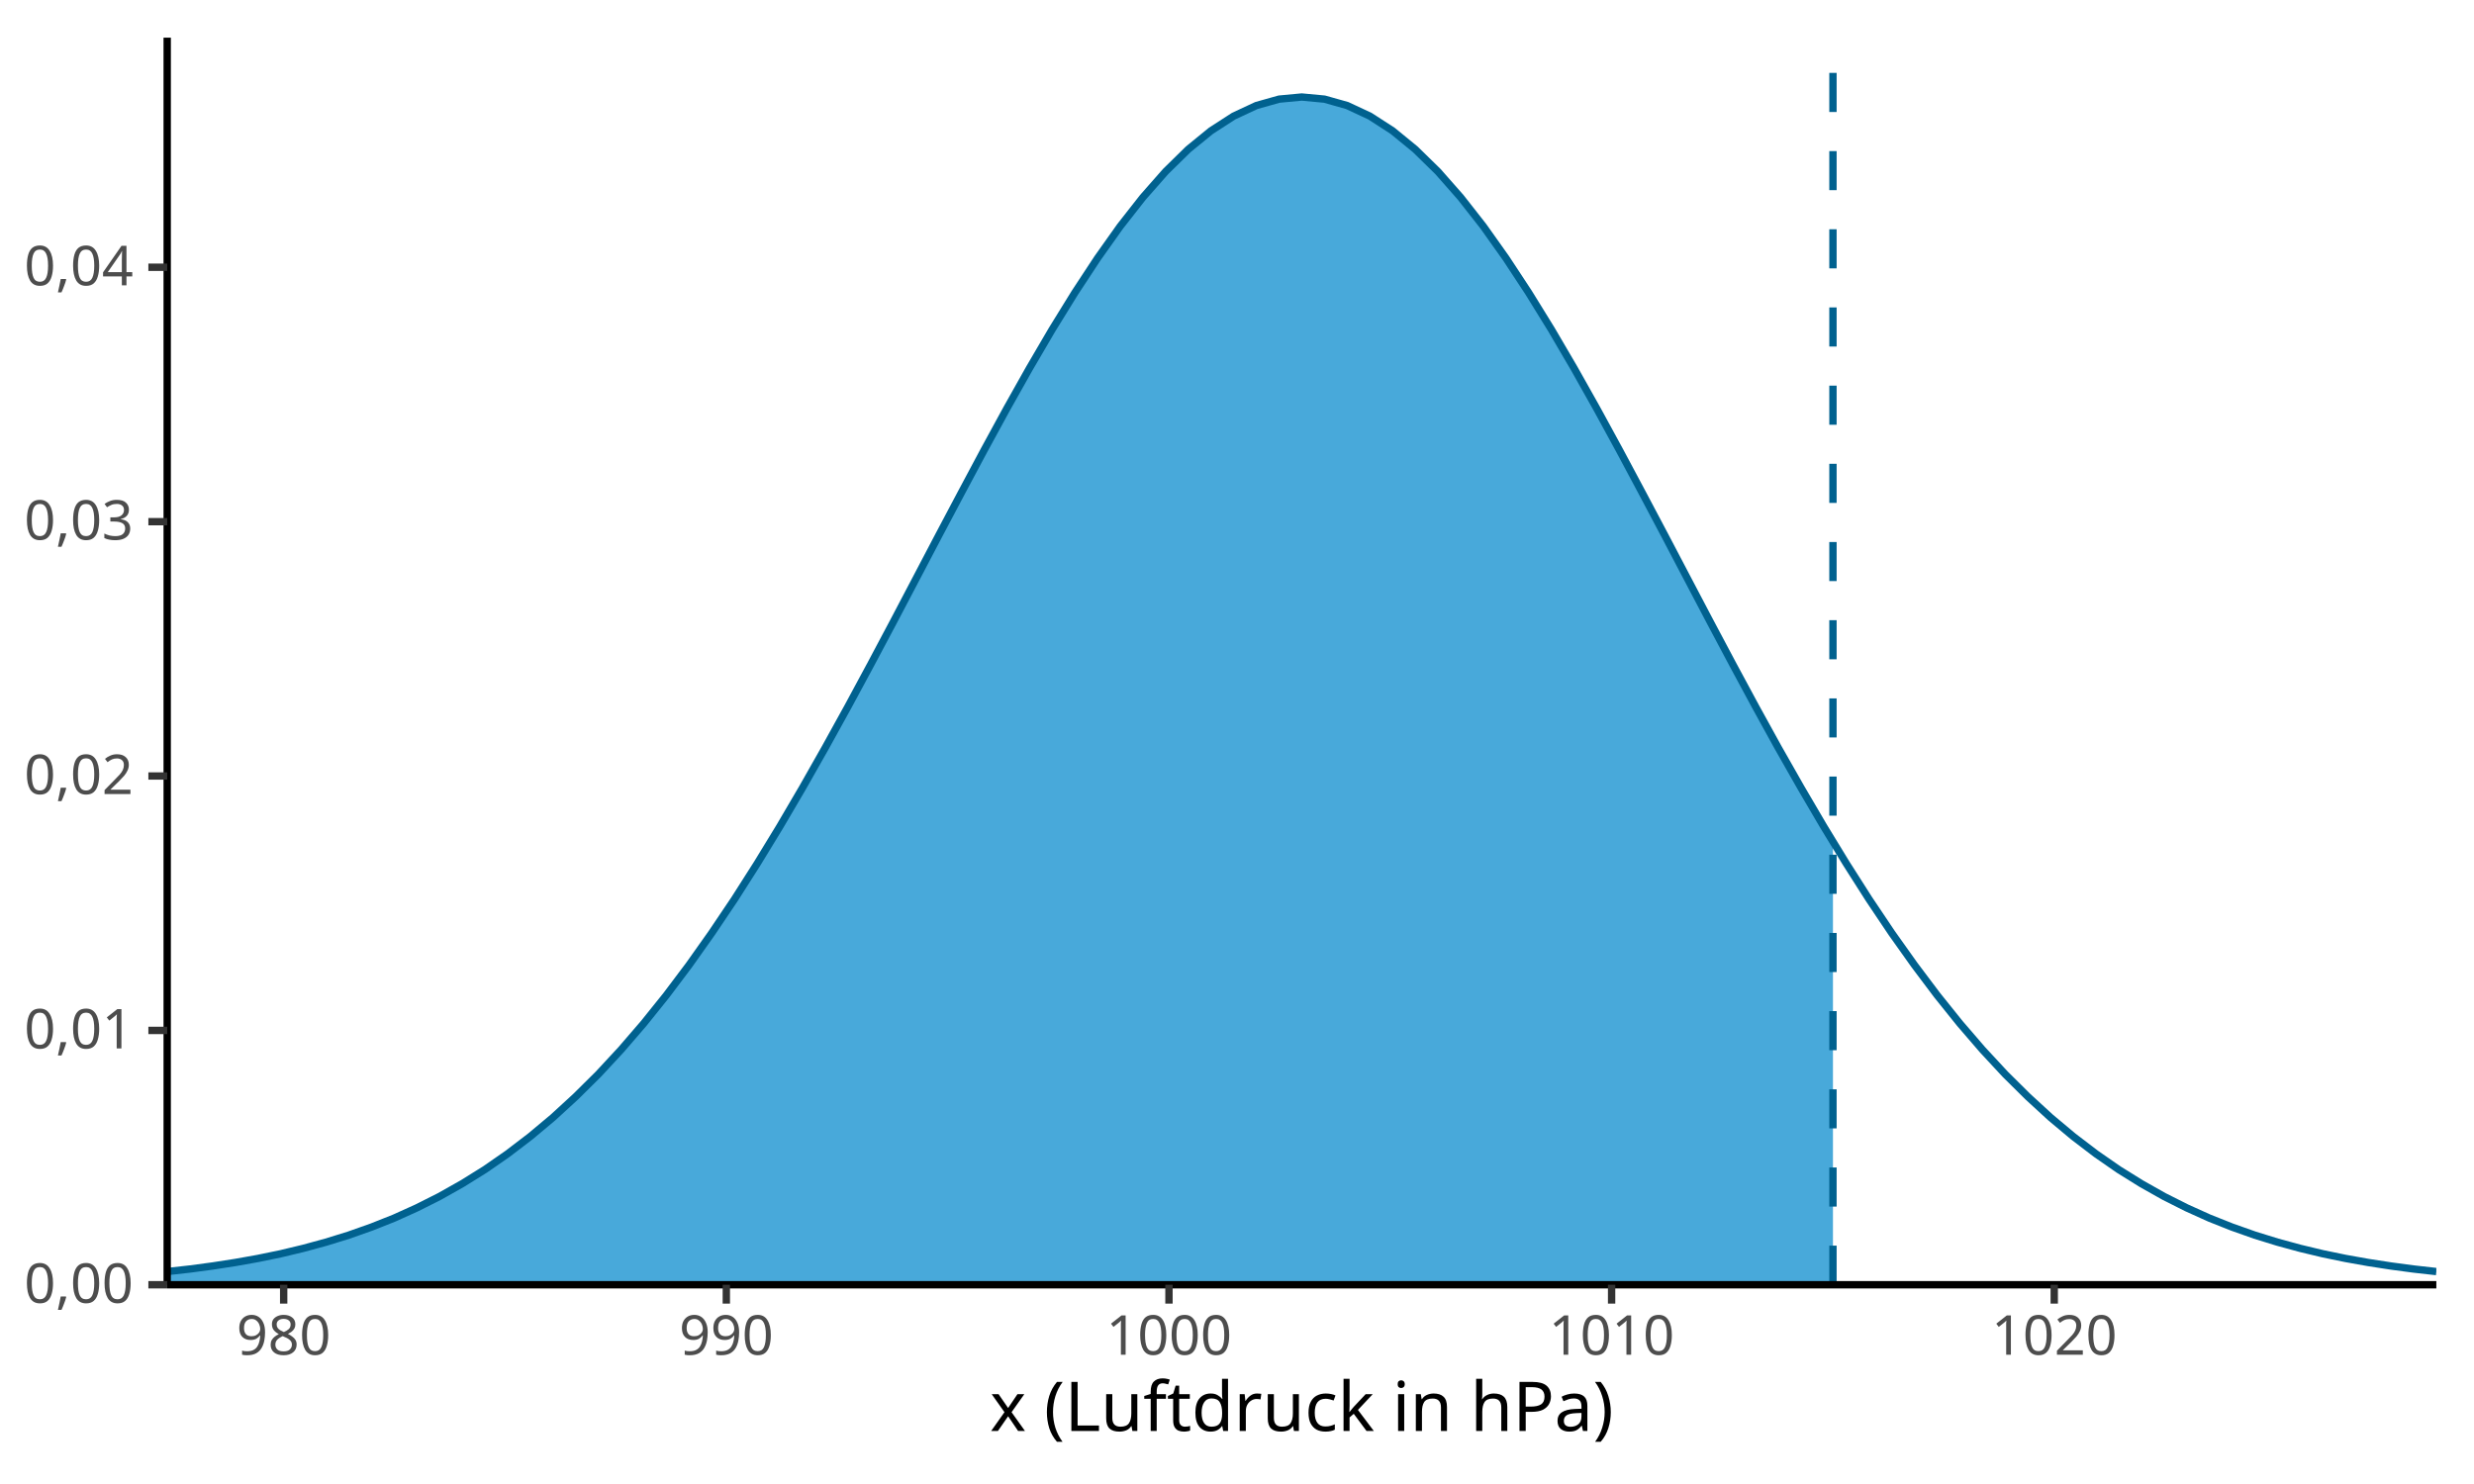
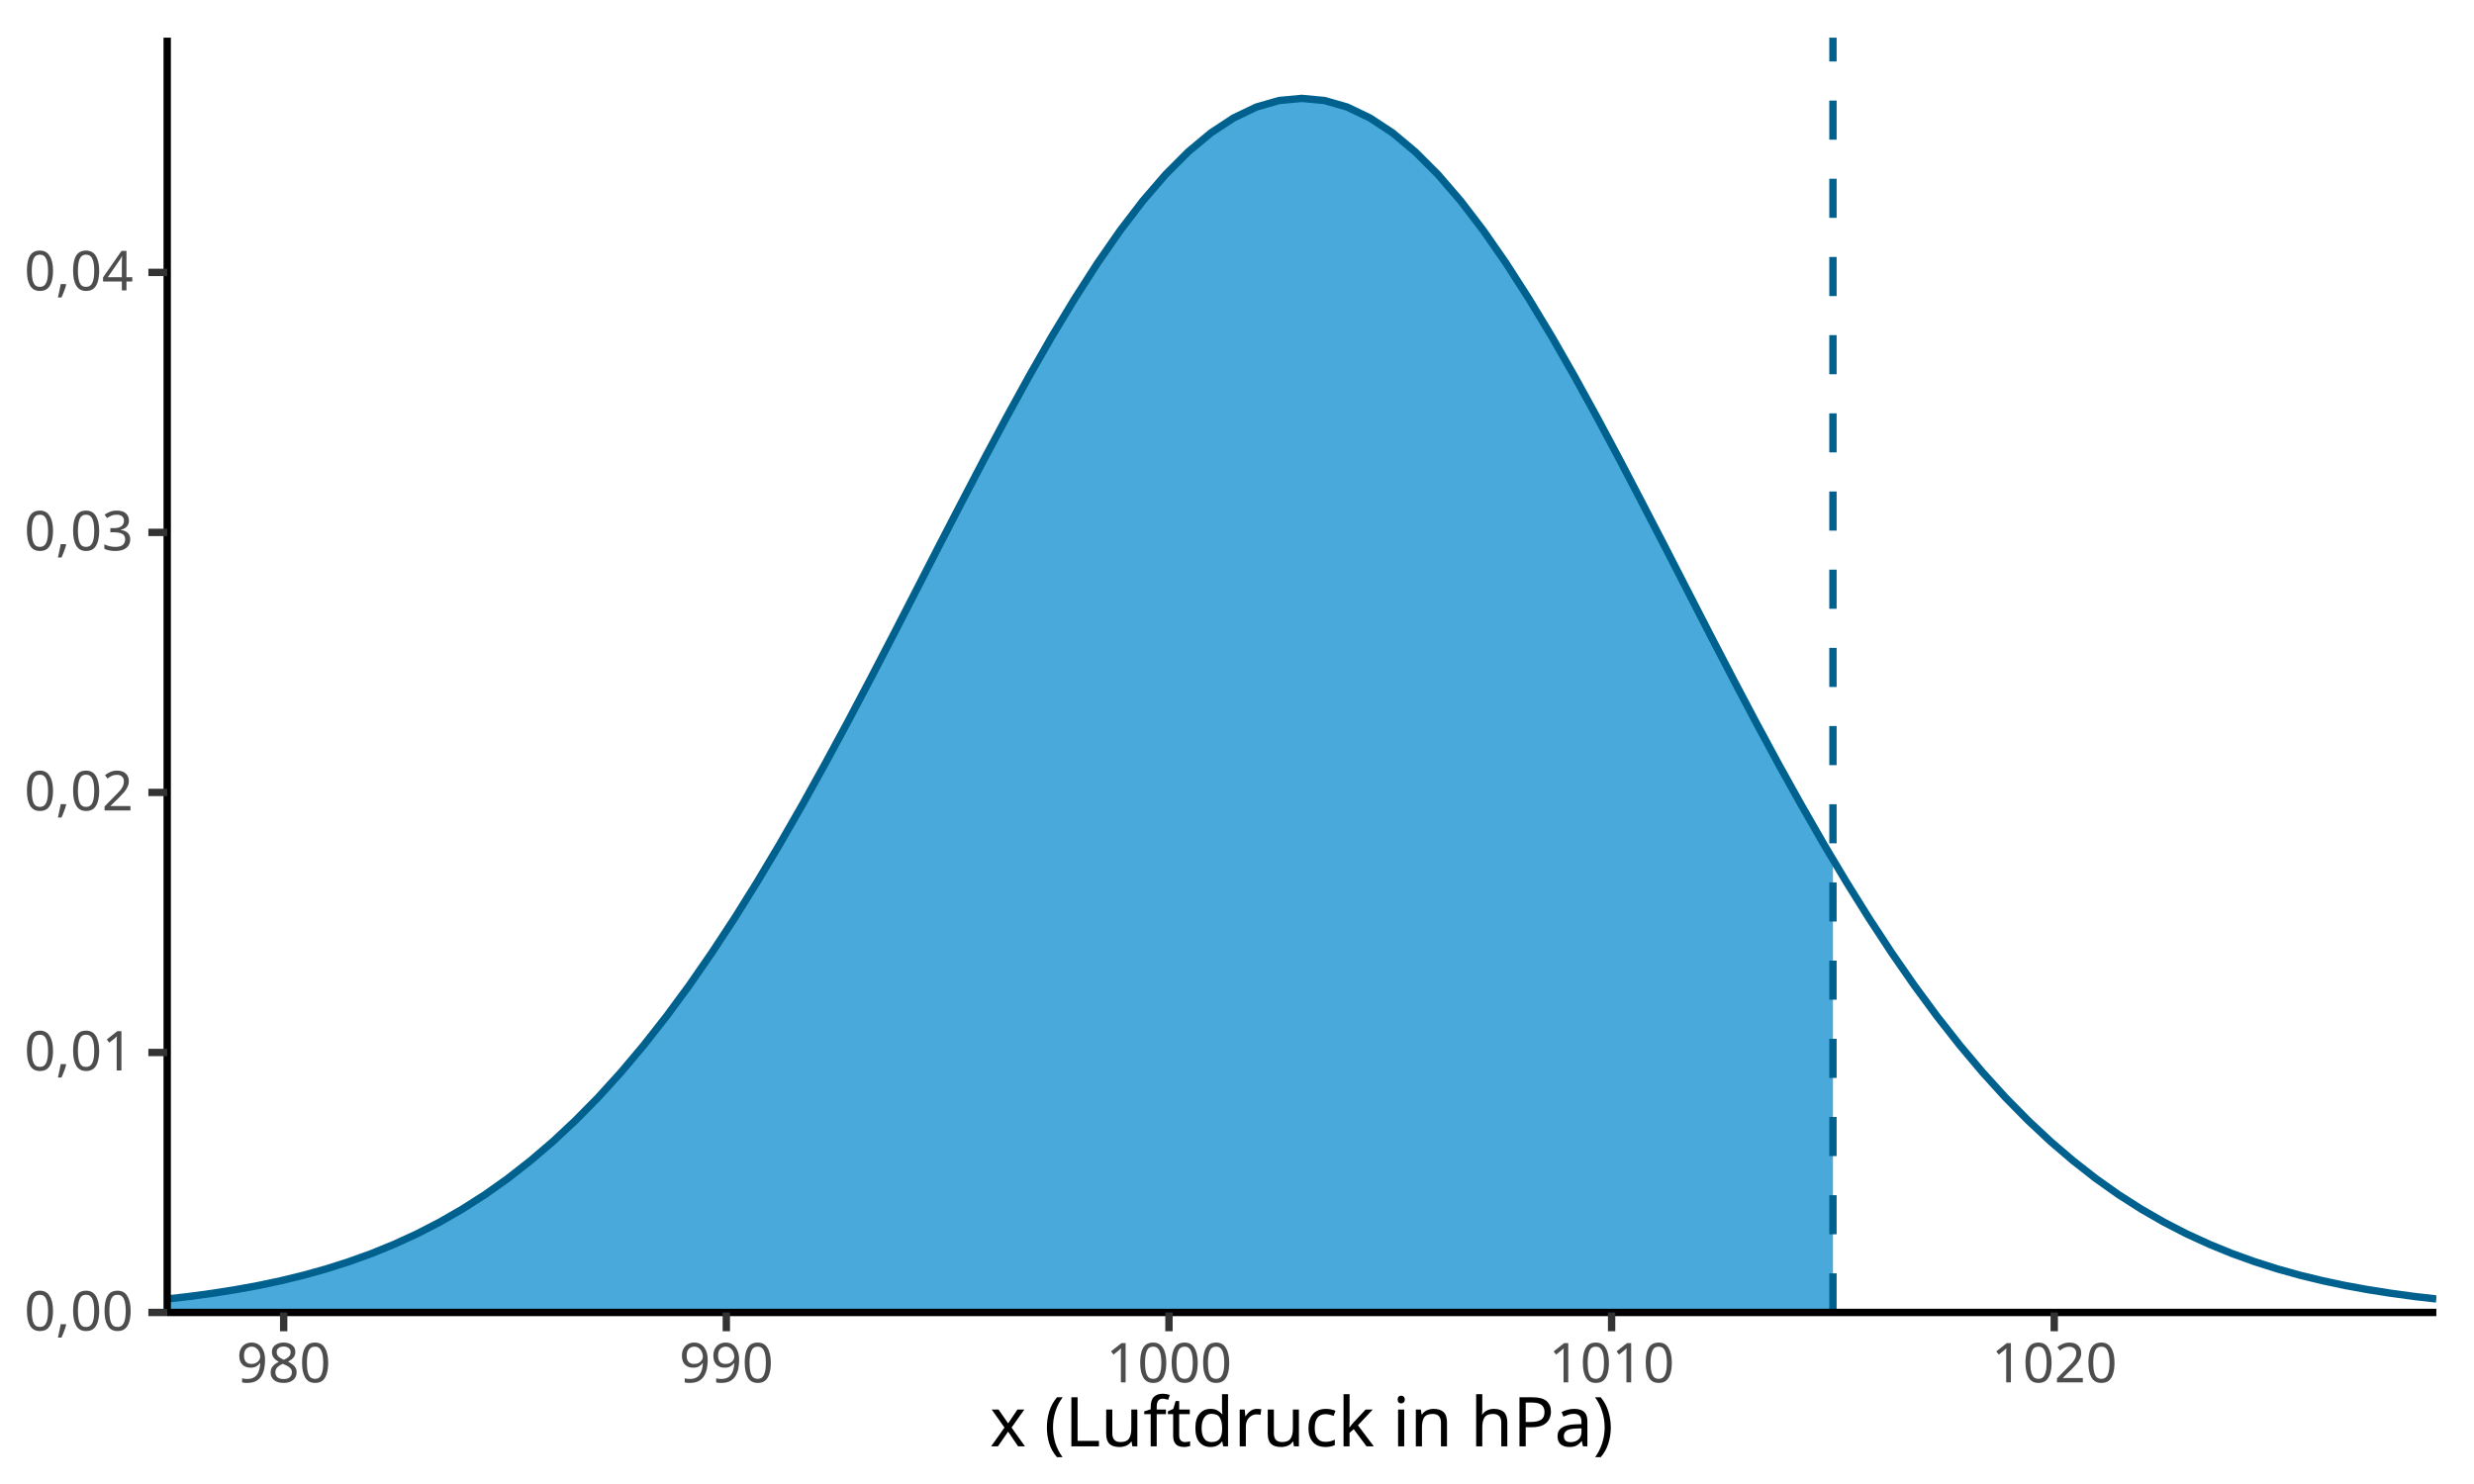
<svg xmlns="http://www.w3.org/2000/svg" class="svglite" width="360.00pt" height="216.00pt" viewBox="0 0 360.00 216.00">
  <defs>
    <style type="text/css">
    .svglite line, .svglite polyline, .svglite polygon, .svglite path, .svglite rect, .svglite circle {
      fill: none;
      stroke: #000000;
      stroke-linecap: round;
      stroke-linejoin: round;
      stroke-miterlimit: 10.00;
    }
  </style>
  </defs>
  <rect width="100%" height="100%" style="stroke: none; fill: #FFFFFF;" />
  <defs>
    <clipPath id="cpMC4wMHwzNjAuMDB8MC4wMHwyMTYuMDA=">
      <rect x="0.00" y="0.00" width="360.00" height="216.00" />
    </clipPath>
  </defs>
  <g clip-path="url(#cpMC4wMHwzNjAuMDB8MC4wMHwyMTYuMDA=)">
    <rect x="0" y="0.00" width="360.00" height="216.00" style="stroke-width: 1.07; stroke: #FFFFFF; fill: #FFFFFF;" />
  </g>
  <defs>
-     <clipPath id="cpMjQuMzN8MzU0LjUyfDUuNDh8MTg3LjAw">
-       <rect x="24.33" y="5.48" width="330.19" height="181.52" />
+     <clipPath id="cpMjQuMzN8MzU0LjUyfDUuNDh8MTkxLjAz">
+       <rect x="24.33" y="5.48" width="330.19" height="185.55" />
    </clipPath>
  </defs>
-   <g clip-path="url(#cpMjQuMzN8MzU0LjUyfDUuNDh8MTg3LjAw)">
-     <rect x="24.33" y="5.48" width="330.19" height="181.52" style="stroke-width: 1.07; stroke: none; fill: #FFFFFF;" />
-     <polygon points="24.33,185.08 26.75,184.81 29.18,184.51 31.60,184.17 34.02,183.79 36.45,183.37 38.87,182.90 41.30,182.38 43.72,181.81 46.14,181.17 48.57,180.47 50.99,179.70 53.42,178.85 55.84,177.92 58.26,176.90 60.69,175.80 63.11,174.59 65.53,173.29 67.96,171.87 70.38,170.34 72.81,168.69 75.23,166.92 77.65,165.02 80.08,162.99 82.50,160.82 84.93,158.51 87.35,156.05 89.77,153.45 92.20,150.70 94.62,147.80 97.04,144.75 99.47,141.55 101.89,138.21 104.32,134.72 106.74,131.08 109.16,127.32 111.59,123.42 114.01,119.40 116.44,115.26 118.86,111.02 121.28,106.68 123.71,102.26 126.13,97.77 128.56,93.23 130.98,88.64 133.40,84.03 135.83,79.41 138.25,74.81 140.67,70.23 143.10,65.70 145.52,61.24 147.95,56.87 150.37,52.61 152.79,48.47 155.22,44.49 157.64,40.68 160.07,37.05 162.49,33.64 164.91,30.45 167.34,27.50 169.76,24.81 172.19,22.40 174.61,20.28 177.03,18.45 179.46,16.94 181.88,15.74 184.30,14.87 186.73,14.33 189.15,14.13 191.58,14.26 194.00,14.72 196.42,15.52 198.85,16.64 201.27,18.08 203.70,19.84 206.12,21.90 208.54,24.25 210.97,26.87 213.39,29.76 215.82,32.90 218.24,36.27 220.66,39.85 223.09,43.62 225.51,47.57 227.93,51.67 230.36,55.90 232.78,60.25 235.21,64.69 237.63,69.21 240.05,73.78 242.48,78.38 244.90,82.99 247.33,87.61 249.75,92.20 252.17,96.76 254.60,101.26 257.02,105.70 259.45,110.05 261.87,114.32 264.29,118.48 266.72,122.53 266.72,187.00 264.29,187.00 261.87,187.00 259.45,187.00 257.02,187.00 254.60,187.00 252.17,187.00 249.75,187.00 247.33,187.00 244.90,187.00 242.48,187.00 240.05,187.00 237.63,187.00 235.21,187.00 232.78,187.00 230.36,187.00 227.93,187.00 225.51,187.00 223.09,187.00 220.66,187.00 218.24,187.00 215.82,187.00 213.39,187.00 210.97,187.00 208.54,187.00 206.12,187.00 203.70,187.00 201.27,187.00 198.85,187.00 196.42,187.00 194.00,187.00 191.58,187.00 189.15,187.00 186.73,187.00 184.30,187.00 181.88,187.00 179.46,187.00 177.03,187.00 174.61,187.00 172.19,187.00 169.76,187.00 167.34,187.00 164.91,187.00 162.49,187.00 160.07,187.00 157.64,187.00 155.22,187.00 152.79,187.00 150.37,187.00 147.95,187.00 145.52,187.00 143.10,187.00 140.67,187.00 138.25,187.00 135.83,187.00 133.40,187.00 130.98,187.00 128.56,187.00 126.13,187.00 123.71,187.00 121.28,187.00 118.86,187.00 116.44,187.00 114.01,187.00 111.59,187.00 109.16,187.00 106.74,187.00 104.32,187.00 101.89,187.00 99.47,187.00 97.04,187.00 94.62,187.00 92.20,187.00 89.77,187.00 87.35,187.00 84.93,187.00 82.50,187.00 80.08,187.00 77.65,187.00 75.23,187.00 72.81,187.00 70.38,187.00 67.96,187.00 65.53,187.00 63.11,187.00 60.69,187.00 58.26,187.00 55.84,187.00 53.42,187.00 50.99,187.00 48.57,187.00 46.14,187.00 43.72,187.00 41.30,187.00 38.87,187.00 36.45,187.00 34.02,187.00 31.60,187.00 29.18,187.00 26.75,187.00 24.33,187.00 " style="stroke-width: 0.00; stroke: none; fill: #48A9DA;" />
-     <polyline points="24.33,185.08 26.75,184.81 29.18,184.51 31.60,184.17 34.02,183.79 36.45,183.37 38.87,182.90 41.30,182.38 43.72,181.81 46.14,181.17 48.57,180.47 50.99,179.70 53.42,178.85 55.84,177.92 58.26,176.90 60.69,175.80 63.11,174.59 65.53,173.29 67.96,171.87 70.38,170.34 72.81,168.69 75.23,166.92 77.65,165.02 80.08,162.99 82.50,160.82 84.93,158.51 87.35,156.05 89.77,153.45 92.20,150.70 94.62,147.80 97.04,144.75 99.47,141.55 101.89,138.21 104.32,134.72 106.74,131.08 109.16,127.32 111.59,123.42 114.01,119.40 116.44,115.26 118.86,111.02 121.28,106.68 123.71,102.26 126.13,97.77 128.56,93.23 130.98,88.64 133.40,84.03 135.83,79.41 138.25,74.81 140.67,70.23 143.10,65.70 145.52,61.24 147.95,56.87 150.37,52.61 152.79,48.47 155.22,44.49 157.64,40.68 160.07,37.05 162.49,33.64 164.91,30.45 167.34,27.50 169.76,24.81 172.19,22.40 174.61,20.28 177.03,18.45 179.46,16.94 181.88,15.74 184.30,14.87 186.73,14.33 189.15,14.13 191.58,14.26 194.00,14.72 196.42,15.52 198.85,16.64 201.27,18.08 203.70,19.84 206.12,21.90 208.54,24.25 210.97,26.87 213.39,29.76 215.82,32.90 218.24,36.27 220.66,39.85 223.09,43.62 225.51,47.57 227.93,51.67 230.36,55.90 232.78,60.25 235.21,64.69 237.63,69.21 240.05,73.78 242.48,78.38 244.90,82.99 247.33,87.61 249.75,92.20 252.17,96.76 254.60,101.26 257.02,105.70 259.45,110.05 261.87,114.32 264.29,118.48 266.72,122.53 " style="stroke-width: 1.07; stroke: none;" />
-     <polyline points="266.72,187.00 264.29,187.00 261.87,187.00 259.45,187.00 257.02,187.00 254.60,187.00 252.17,187.00 249.75,187.00 247.33,187.00 244.90,187.00 242.48,187.00 240.05,187.00 237.63,187.00 235.21,187.00 232.78,187.00 230.36,187.00 227.93,187.00 225.51,187.00 223.09,187.00 220.66,187.00 218.24,187.00 215.82,187.00 213.39,187.00 210.97,187.00 208.54,187.00 206.12,187.00 203.70,187.00 201.27,187.00 198.85,187.00 196.42,187.00 194.00,187.00 191.58,187.00 189.15,187.00 186.73,187.00 184.30,187.00 181.88,187.00 179.46,187.00 177.03,187.00 174.61,187.00 172.19,187.00 169.76,187.00 167.34,187.00 164.91,187.00 162.49,187.00 160.07,187.00 157.64,187.00 155.22,187.00 152.79,187.00 150.37,187.00 147.95,187.00 145.52,187.00 143.10,187.00 140.67,187.00 138.25,187.00 135.83,187.00 133.40,187.00 130.98,187.00 128.56,187.00 126.13,187.00 123.71,187.00 121.28,187.00 118.86,187.00 116.44,187.00 114.01,187.00 111.59,187.00 109.16,187.00 106.74,187.00 104.32,187.00 101.89,187.00 99.47,187.00 97.04,187.00 94.62,187.00 92.20,187.00 89.77,187.00 87.35,187.00 84.93,187.00 82.50,187.00 80.08,187.00 77.65,187.00 75.23,187.00 72.81,187.00 70.38,187.00 67.96,187.00 65.53,187.00 63.11,187.00 60.69,187.00 58.26,187.00 55.84,187.00 53.42,187.00 50.99,187.00 48.57,187.00 46.14,187.00 43.72,187.00 41.30,187.00 38.87,187.00 36.45,187.00 34.02,187.00 31.60,187.00 29.18,187.00 26.75,187.00 24.33,187.00 " style="stroke-width: 1.07; stroke: none;" />
-     <polyline points="24.33,185.08 27.63,184.71 30.93,184.27 34.23,183.76 37.54,183.17 40.84,182.49 44.14,181.70 47.44,180.80 50.74,179.78 54.05,178.61 57.35,177.30 60.65,175.81 63.95,174.15 67.25,172.29 70.56,170.23 73.86,167.94 77.16,165.42 80.46,162.66 83.76,159.63 87.07,156.35 90.37,152.79 93.67,148.96 96.97,144.85 100.27,140.46 103.57,135.80 106.88,130.88 110.18,125.70 113.48,120.29 116.78,114.66 120.08,108.84 123.39,102.85 126.69,96.73 129.99,90.52 133.29,84.24 136.59,77.95 139.90,71.70 143.20,65.52 146.50,59.47 149.80,53.60 153.10,47.96 156.41,42.60 159.71,37.58 163.01,32.93 166.31,28.72 169.61,24.97 172.91,21.73 176.22,19.03 179.52,16.90 182.82,15.36 186.12,14.43 189.42,14.12 192.73,14.43 196.03,15.36 199.33,16.90 202.63,19.03 205.93,21.73 209.24,24.97 212.54,28.72 215.84,32.93 219.14,37.58 222.44,42.60 225.75,47.96 229.05,53.60 232.35,59.47 235.65,65.52 238.95,71.70 242.26,77.95 245.56,84.24 248.86,90.52 252.16,96.73 255.46,102.85 258.76,108.84 262.07,114.66 265.37,120.29 268.67,125.70 271.97,130.88 275.27,135.80 278.58,140.46 281.88,144.85 285.18,148.96 288.48,152.79 291.78,156.35 295.09,159.63 298.39,162.66 301.69,165.42 304.99,167.94 308.29,170.23 311.60,172.29 314.90,174.15 318.20,175.81 321.50,177.30 324.80,178.61 328.11,179.78 331.41,180.80 334.71,181.70 338.01,182.49 341.31,183.17 344.61,183.76 347.92,184.27 351.22,184.71 354.52,185.08 " style="stroke-width: 1.07; stroke: #00618F; stroke-linecap: butt;" />
-     <line x1="266.72" y1="187.00" x2="266.72" y2="5.48" style="stroke-width: 1.07; stroke: #00618F; stroke-dasharray: 5.69,5.69; stroke-linecap: butt;" />
+   <g clip-path="url(#cpMjQuMzN8MzU0LjUyfDUuNDh8MTkxLjAz)">
+     <rect x="24.33" y="5.48" width="330.19" height="185.55" style="stroke-width: 1.07; stroke: none; fill: #FFFFFF;" />
+     <polygon points="24.33,189.07 26.75,188.80 29.18,188.49 31.60,188.14 34.02,187.75 36.45,187.32 38.87,186.85 41.30,186.31 43.72,185.72 46.14,185.07 48.57,184.36 50.99,183.57 53.42,182.70 55.84,181.75 58.26,180.71 60.69,179.58 63.11,178.35 65.53,177.01 67.96,175.57 70.38,174.00 72.81,172.32 75.23,170.51 77.65,168.57 80.08,166.49 82.50,164.27 84.93,161.91 87.35,159.40 89.77,156.74 92.20,153.92 94.62,150.96 97.04,147.84 99.47,144.57 101.89,141.15 104.32,137.59 106.74,133.87 109.16,130.02 111.59,126.04 114.01,121.93 116.44,117.70 118.86,113.36 121.28,108.93 123.71,104.41 126.13,99.82 128.56,95.18 130.98,90.49 133.40,85.78 135.83,81.06 138.25,76.35 140.67,71.67 143.10,67.04 145.52,62.48 147.95,58.01 150.37,53.65 152.79,49.43 155.22,45.36 157.64,41.46 160.07,37.76 162.49,34.26 164.91,31.00 167.34,27.99 169.76,25.24 172.19,22.78 174.61,20.60 177.03,18.74 179.46,17.19 181.88,15.97 184.30,15.08 186.73,14.53 189.15,14.32 191.58,14.45 194.00,14.93 196.42,15.74 198.85,16.89 201.27,18.36 203.70,20.16 206.12,22.26 208.54,24.66 210.97,27.35 213.39,30.30 215.82,33.51 218.24,36.95 220.66,40.61 223.09,44.47 225.51,48.50 227.93,52.69 230.36,57.02 232.78,61.47 235.21,66.01 237.63,70.62 240.05,75.29 242.48,80.00 244.90,84.72 247.33,89.43 249.75,94.13 252.17,98.78 254.60,103.39 257.02,107.92 259.45,112.38 261.87,116.73 264.29,120.99 266.72,125.13 266.72,191.03 264.29,191.03 261.87,191.03 259.45,191.03 257.02,191.03 254.60,191.03 252.17,191.03 249.75,191.03 247.33,191.03 244.90,191.03 242.48,191.03 240.05,191.03 237.63,191.03 235.21,191.03 232.78,191.03 230.36,191.03 227.93,191.03 225.51,191.03 223.09,191.03 220.66,191.03 218.24,191.03 215.82,191.03 213.39,191.03 210.97,191.03 208.54,191.03 206.12,191.03 203.70,191.03 201.27,191.03 198.85,191.03 196.42,191.03 194.00,191.03 191.58,191.03 189.15,191.03 186.73,191.03 184.30,191.03 181.88,191.03 179.46,191.03 177.03,191.03 174.61,191.03 172.19,191.03 169.76,191.03 167.34,191.03 164.91,191.03 162.49,191.03 160.07,191.03 157.64,191.03 155.22,191.03 152.79,191.03 150.37,191.03 147.95,191.03 145.52,191.03 143.10,191.03 140.67,191.03 138.25,191.03 135.83,191.03 133.40,191.03 130.98,191.03 128.56,191.03 126.13,191.03 123.71,191.03 121.28,191.03 118.86,191.03 116.44,191.03 114.01,191.03 111.59,191.03 109.16,191.03 106.74,191.03 104.32,191.03 101.89,191.03 99.47,191.03 97.04,191.03 94.62,191.03 92.20,191.03 89.77,191.03 87.35,191.03 84.93,191.03 82.50,191.03 80.08,191.03 77.65,191.03 75.23,191.03 72.81,191.03 70.38,191.03 67.96,191.03 65.53,191.03 63.11,191.03 60.69,191.03 58.26,191.03 55.84,191.03 53.42,191.03 50.99,191.03 48.57,191.03 46.14,191.03 43.72,191.03 41.30,191.03 38.87,191.03 36.45,191.03 34.02,191.03 31.60,191.03 29.18,191.03 26.75,191.03 24.33,191.03 " style="stroke-width: 0.00; stroke: none; fill: #48A9DA;" />
+     <polyline points="24.33,189.07 26.75,188.80 29.18,188.49 31.60,188.14 34.02,187.75 36.45,187.32 38.87,186.85 41.30,186.31 43.72,185.72 46.14,185.07 48.57,184.36 50.99,183.57 53.42,182.70 55.84,181.75 58.26,180.71 60.69,179.58 63.11,178.35 65.53,177.01 67.96,175.57 70.38,174.00 72.81,172.32 75.23,170.51 77.65,168.57 80.08,166.49 82.50,164.27 84.93,161.91 87.35,159.40 89.77,156.74 92.20,153.92 94.62,150.96 97.04,147.84 99.47,144.57 101.89,141.15 104.32,137.59 106.74,133.87 109.16,130.02 111.59,126.04 114.01,121.93 116.44,117.70 118.86,113.36 121.28,108.93 123.71,104.41 126.13,99.82 128.56,95.18 130.98,90.49 133.40,85.78 135.83,81.06 138.25,76.35 140.67,71.67 143.10,67.04 145.52,62.48 147.95,58.01 150.37,53.65 152.79,49.43 155.22,45.36 157.64,41.46 160.07,37.76 162.49,34.26 164.91,31.00 167.34,27.99 169.76,25.24 172.19,22.78 174.61,20.60 177.03,18.74 179.46,17.19 181.88,15.97 184.30,15.08 186.73,14.53 189.15,14.32 191.58,14.45 194.00,14.93 196.42,15.74 198.85,16.89 201.27,18.36 203.70,20.16 206.12,22.26 208.54,24.66 210.97,27.35 213.39,30.30 215.82,33.51 218.24,36.95 220.66,40.61 223.09,44.47 225.51,48.50 227.93,52.69 230.36,57.02 232.78,61.47 235.21,66.01 237.63,70.62 240.05,75.29 242.48,80.00 244.90,84.72 247.33,89.43 249.75,94.13 252.17,98.78 254.60,103.39 257.02,107.92 259.45,112.38 261.87,116.73 264.29,120.99 266.72,125.13 " style="stroke-width: 1.07; stroke: none;" />
+     <polyline points="266.72,191.03 264.29,191.03 261.87,191.03 259.45,191.03 257.02,191.03 254.60,191.03 252.17,191.03 249.75,191.03 247.33,191.03 244.90,191.03 242.48,191.03 240.05,191.03 237.63,191.03 235.21,191.03 232.78,191.03 230.36,191.03 227.93,191.03 225.51,191.03 223.09,191.03 220.66,191.03 218.24,191.03 215.82,191.03 213.39,191.03 210.97,191.03 208.54,191.03 206.12,191.03 203.70,191.03 201.27,191.03 198.85,191.03 196.42,191.03 194.00,191.03 191.58,191.03 189.15,191.03 186.73,191.03 184.30,191.03 181.88,191.03 179.46,191.03 177.03,191.03 174.61,191.03 172.19,191.03 169.76,191.03 167.34,191.03 164.91,191.03 162.49,191.03 160.07,191.03 157.64,191.03 155.22,191.03 152.79,191.03 150.37,191.03 147.95,191.03 145.52,191.03 143.10,191.03 140.67,191.03 138.25,191.03 135.83,191.03 133.40,191.03 130.98,191.03 128.56,191.03 126.13,191.03 123.71,191.03 121.28,191.03 118.86,191.03 116.44,191.03 114.01,191.03 111.59,191.03 109.16,191.03 106.74,191.03 104.32,191.03 101.89,191.03 99.47,191.03 97.04,191.03 94.62,191.03 92.20,191.03 89.77,191.03 87.35,191.03 84.93,191.03 82.50,191.03 80.08,191.03 77.65,191.03 75.23,191.03 72.81,191.03 70.38,191.03 67.96,191.03 65.53,191.03 63.11,191.03 60.69,191.03 58.26,191.03 55.84,191.03 53.42,191.03 50.99,191.03 48.57,191.03 46.14,191.03 43.72,191.03 41.30,191.03 38.87,191.03 36.45,191.03 34.02,191.03 31.60,191.03 29.18,191.03 26.75,191.03 24.33,191.03 " style="stroke-width: 1.07; stroke: none;" />
+     <polyline points="24.33,189.07 27.63,188.69 30.93,188.24 34.23,187.72 37.54,187.12 40.84,186.42 44.14,185.62 47.44,184.70 50.74,183.65 54.05,182.46 57.35,181.11 60.65,179.60 63.95,177.90 67.25,176.00 70.56,173.89 73.86,171.55 77.16,168.97 80.46,166.15 83.76,163.06 87.07,159.70 90.37,156.06 93.67,152.14 96.97,147.94 100.27,143.46 103.57,138.69 106.88,133.66 110.18,128.37 113.48,122.84 116.78,117.09 120.08,111.14 123.39,105.02 126.69,98.76 129.99,92.41 133.29,85.99 136.59,79.56 139.90,73.17 143.20,66.85 146.50,60.67 149.80,54.67 153.10,48.90 156.41,43.43 159.71,38.29 163.01,33.54 166.31,29.23 169.61,25.40 172.91,22.09 176.22,19.33 179.52,17.16 182.82,15.58 186.12,14.63 189.42,14.32 192.73,14.63 196.03,15.58 199.33,17.16 202.63,19.33 205.93,22.09 209.24,25.40 212.54,29.23 215.84,33.54 219.14,38.29 222.44,43.43 225.75,48.90 229.05,54.67 232.35,60.67 235.65,66.85 238.95,73.17 242.26,79.56 245.56,85.99 248.86,92.41 252.16,98.76 255.46,105.02 258.76,111.14 262.07,117.09 265.37,122.84 268.67,128.37 271.97,133.66 275.27,138.69 278.58,143.46 281.88,147.94 285.18,152.14 288.48,156.06 291.78,159.70 295.09,163.06 298.39,166.15 301.69,168.97 304.99,171.55 308.29,173.89 311.60,176.00 314.90,177.90 318.20,179.60 321.50,181.11 324.80,182.46 328.11,183.65 331.41,184.70 334.71,185.62 338.01,186.42 341.31,187.12 344.61,187.72 347.92,188.24 351.22,188.69 354.52,189.07 " style="stroke-width: 1.07; stroke: #00618F; stroke-linecap: butt;" />
+     <line x1="266.72" y1="191.03" x2="266.72" y2="5.48" style="stroke-width: 1.07; stroke: #00618F; stroke-dasharray: 5.69,5.69; stroke-linecap: butt;" />
  </g>
  <g clip-path="url(#cpMC4wMHwzNjAuMDB8MC4wMHwyMTYuMDA=)">
-     <polyline points="24.33,187.00 24.33,5.48 " style="stroke-width: 1.07; stroke-linecap: butt;" />
-     <text x="19.40" y="189.63" text-anchor="end" style="font-size: 8.00px; fill: #4D4D4D; font-family: Source Sans Pro;" textLength="13.92px" lengthAdjust="spacingAndGlyphs">0,00</text>
-     <text x="19.40" y="152.60" text-anchor="end" style="font-size: 8.00px; fill: #4D4D4D; font-family: Source Sans Pro;" textLength="13.92px" lengthAdjust="spacingAndGlyphs">0,01</text>
-     <text x="19.40" y="115.58" text-anchor="end" style="font-size: 8.00px; fill: #4D4D4D; font-family: Source Sans Pro;" textLength="13.92px" lengthAdjust="spacingAndGlyphs">0,02</text>
-     <text x="19.40" y="78.55" text-anchor="end" style="font-size: 8.00px; fill: #4D4D4D; font-family: Source Sans Pro;" textLength="13.92px" lengthAdjust="spacingAndGlyphs">0,03</text>
-     <text x="19.40" y="41.53" text-anchor="end" style="font-size: 8.00px; fill: #4D4D4D; font-family: Source Sans Pro;" textLength="13.92px" lengthAdjust="spacingAndGlyphs">0,04</text>
-     <polyline points="21.59,187.00 24.33,187.00 " style="stroke-width: 1.07; stroke: #333333; stroke-linecap: butt;" />
-     <polyline points="21.59,149.98 24.33,149.98 " style="stroke-width: 1.07; stroke: #333333; stroke-linecap: butt;" />
-     <polyline points="21.59,112.95 24.33,112.95 " style="stroke-width: 1.07; stroke: #333333; stroke-linecap: butt;" />
-     <polyline points="21.59,75.93 24.33,75.93 " style="stroke-width: 1.07; stroke: #333333; stroke-linecap: butt;" />
-     <polyline points="21.59,38.90 24.33,38.90 " style="stroke-width: 1.07; stroke: #333333; stroke-linecap: butt;" />
-     <polyline points="24.33,187.00 354.52,187.00 " style="stroke-width: 1.07; stroke-linecap: butt;" />
-     <polyline points="41.28,189.74 41.28,187.00 " style="stroke-width: 1.07; stroke: #333333; stroke-linecap: butt;" />
-     <polyline points="105.69,189.74 105.69,187.00 " style="stroke-width: 1.07; stroke: #333333; stroke-linecap: butt;" />
-     <polyline points="170.10,189.74 170.10,187.00 " style="stroke-width: 1.07; stroke: #333333; stroke-linecap: butt;" />
-     <polyline points="234.51,189.74 234.51,187.00 " style="stroke-width: 1.07; stroke: #333333; stroke-linecap: butt;" />
-     <polyline points="298.92,189.74 298.92,187.00 " style="stroke-width: 1.07; stroke: #333333; stroke-linecap: butt;" />
-     <text x="41.28" y="197.18" text-anchor="middle" style="font-size: 8.00px; fill: #4D4D4D; font-family: Source Sans Pro;" textLength="11.92px" lengthAdjust="spacingAndGlyphs">980</text>
-     <text x="105.69" y="197.18" text-anchor="middle" style="font-size: 8.00px; fill: #4D4D4D; font-family: Source Sans Pro;" textLength="11.92px" lengthAdjust="spacingAndGlyphs">990</text>
-     <text x="170.10" y="197.18" text-anchor="middle" style="font-size: 8.00px; fill: #4D4D4D; font-family: Source Sans Pro;" textLength="15.90px" lengthAdjust="spacingAndGlyphs">1000</text>
-     <text x="234.51" y="197.18" text-anchor="middle" style="font-size: 8.00px; fill: #4D4D4D; font-family: Source Sans Pro;" textLength="15.90px" lengthAdjust="spacingAndGlyphs">1010</text>
-     <text x="298.92" y="197.18" text-anchor="middle" style="font-size: 8.00px; fill: #4D4D4D; font-family: Source Sans Pro;" textLength="15.90px" lengthAdjust="spacingAndGlyphs">1020</text>
-     <text x="189.42" y="208.28" text-anchor="middle" style="font-size: 10.00px; font-family: Source Sans Pro;" textLength="81.19px" lengthAdjust="spacingAndGlyphs">x (Luftdruck in hPa)</text>
+     <polyline points="24.33,191.03 24.33,5.48 " style="stroke-width: 1.07; stroke-linecap: butt;" />
+     <text x="19.40" y="193.66" text-anchor="end" style="font-size: 8.00px; fill: #4D4D4D; font-family: Source Sans Pro;" textLength="13.92px" lengthAdjust="spacingAndGlyphs">0,00</text>
+     <text x="19.40" y="155.81" text-anchor="end" style="font-size: 8.00px; fill: #4D4D4D; font-family: Source Sans Pro;" textLength="13.92px" lengthAdjust="spacingAndGlyphs">0,01</text>
+     <text x="19.40" y="117.96" text-anchor="end" style="font-size: 8.00px; fill: #4D4D4D; font-family: Source Sans Pro;" textLength="13.92px" lengthAdjust="spacingAndGlyphs">0,02</text>
+     <text x="19.40" y="80.12" text-anchor="end" style="font-size: 8.00px; fill: #4D4D4D; font-family: Source Sans Pro;" textLength="13.92px" lengthAdjust="spacingAndGlyphs">0,03</text>
+     <text x="19.40" y="42.27" text-anchor="end" style="font-size: 8.00px; fill: #4D4D4D; font-family: Source Sans Pro;" textLength="13.92px" lengthAdjust="spacingAndGlyphs">0,04</text>
+     <polyline points="21.59,191.03 24.33,191.03 " style="stroke-width: 1.07; stroke: #333333; stroke-linecap: butt;" />
+     <polyline points="21.59,153.19 24.33,153.19 " style="stroke-width: 1.07; stroke: #333333; stroke-linecap: butt;" />
+     <polyline points="21.59,115.34 24.33,115.34 " style="stroke-width: 1.07; stroke: #333333; stroke-linecap: butt;" />
+     <polyline points="21.59,77.49 24.33,77.49 " style="stroke-width: 1.07; stroke: #333333; stroke-linecap: butt;" />
+     <polyline points="21.59,39.65 24.33,39.65 " style="stroke-width: 1.07; stroke: #333333; stroke-linecap: butt;" />
+     <polyline points="24.33,191.03 354.52,191.03 " style="stroke-width: 1.07; stroke-linecap: butt;" />
+     <polyline points="41.28,193.77 41.28,191.03 " style="stroke-width: 1.07; stroke: #333333; stroke-linecap: butt;" />
+     <polyline points="105.69,193.77 105.69,191.03 " style="stroke-width: 1.07; stroke: #333333; stroke-linecap: butt;" />
+     <polyline points="170.10,193.77 170.10,191.03 " style="stroke-width: 1.07; stroke: #333333; stroke-linecap: butt;" />
+     <polyline points="234.51,193.77 234.51,191.03 " style="stroke-width: 1.07; stroke: #333333; stroke-linecap: butt;" />
+     <polyline points="298.92,193.77 298.92,191.03 " style="stroke-width: 1.07; stroke: #333333; stroke-linecap: butt;" />
+     <text x="41.28" y="201.21" text-anchor="middle" style="font-size: 8.00px; fill: #4D4D4D; font-family: Source Sans Pro;" textLength="11.92px" lengthAdjust="spacingAndGlyphs">980</text>
+     <text x="105.69" y="201.21" text-anchor="middle" style="font-size: 8.00px; fill: #4D4D4D; font-family: Source Sans Pro;" textLength="11.92px" lengthAdjust="spacingAndGlyphs">990</text>
+     <text x="170.10" y="201.21" text-anchor="middle" style="font-size: 8.00px; fill: #4D4D4D; font-family: Source Sans Pro;" textLength="15.90px" lengthAdjust="spacingAndGlyphs">1000</text>
+     <text x="234.51" y="201.21" text-anchor="middle" style="font-size: 8.00px; fill: #4D4D4D; font-family: Source Sans Pro;" textLength="15.90px" lengthAdjust="spacingAndGlyphs">1010</text>
+     <text x="298.92" y="201.21" text-anchor="middle" style="font-size: 8.00px; fill: #4D4D4D; font-family: Source Sans Pro;" textLength="15.90px" lengthAdjust="spacingAndGlyphs">1020</text>
+     <text x="189.42" y="210.52" text-anchor="middle" style="font-size: 10.00px; font-family: Source Sans Pro;" textLength="81.19px" lengthAdjust="spacingAndGlyphs">x (Luftdruck in hPa)</text>
  </g>
</svg>
